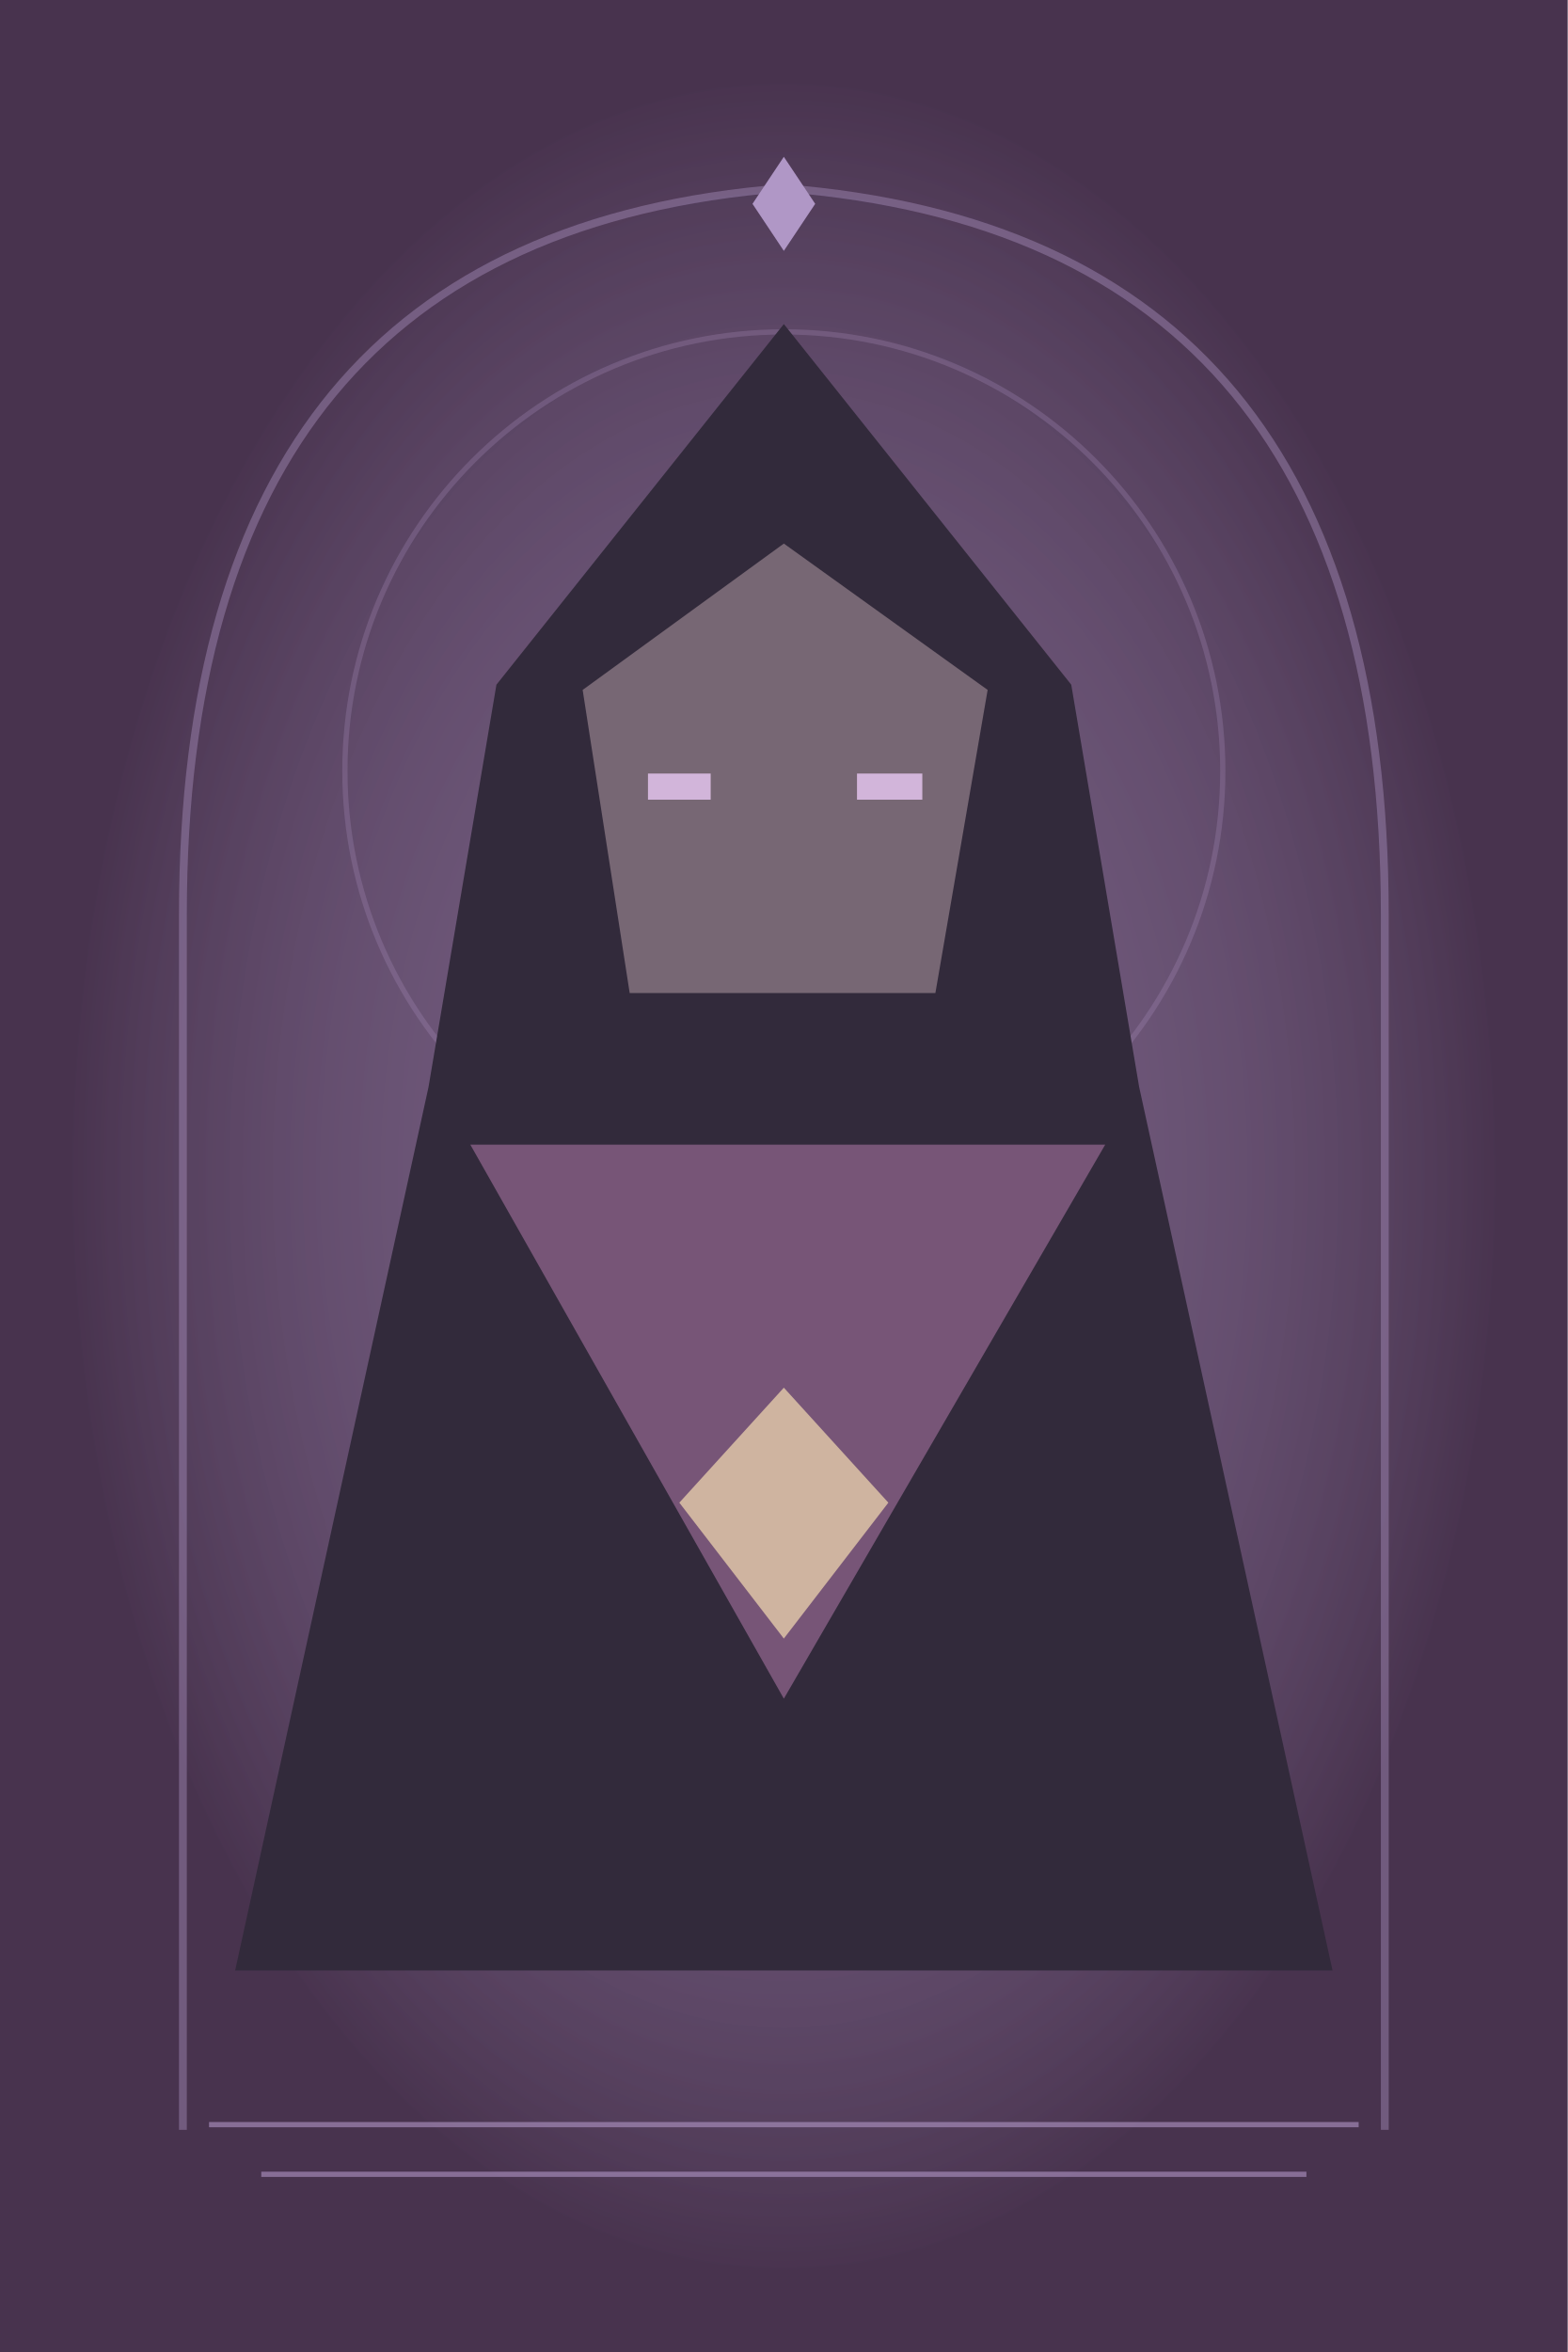
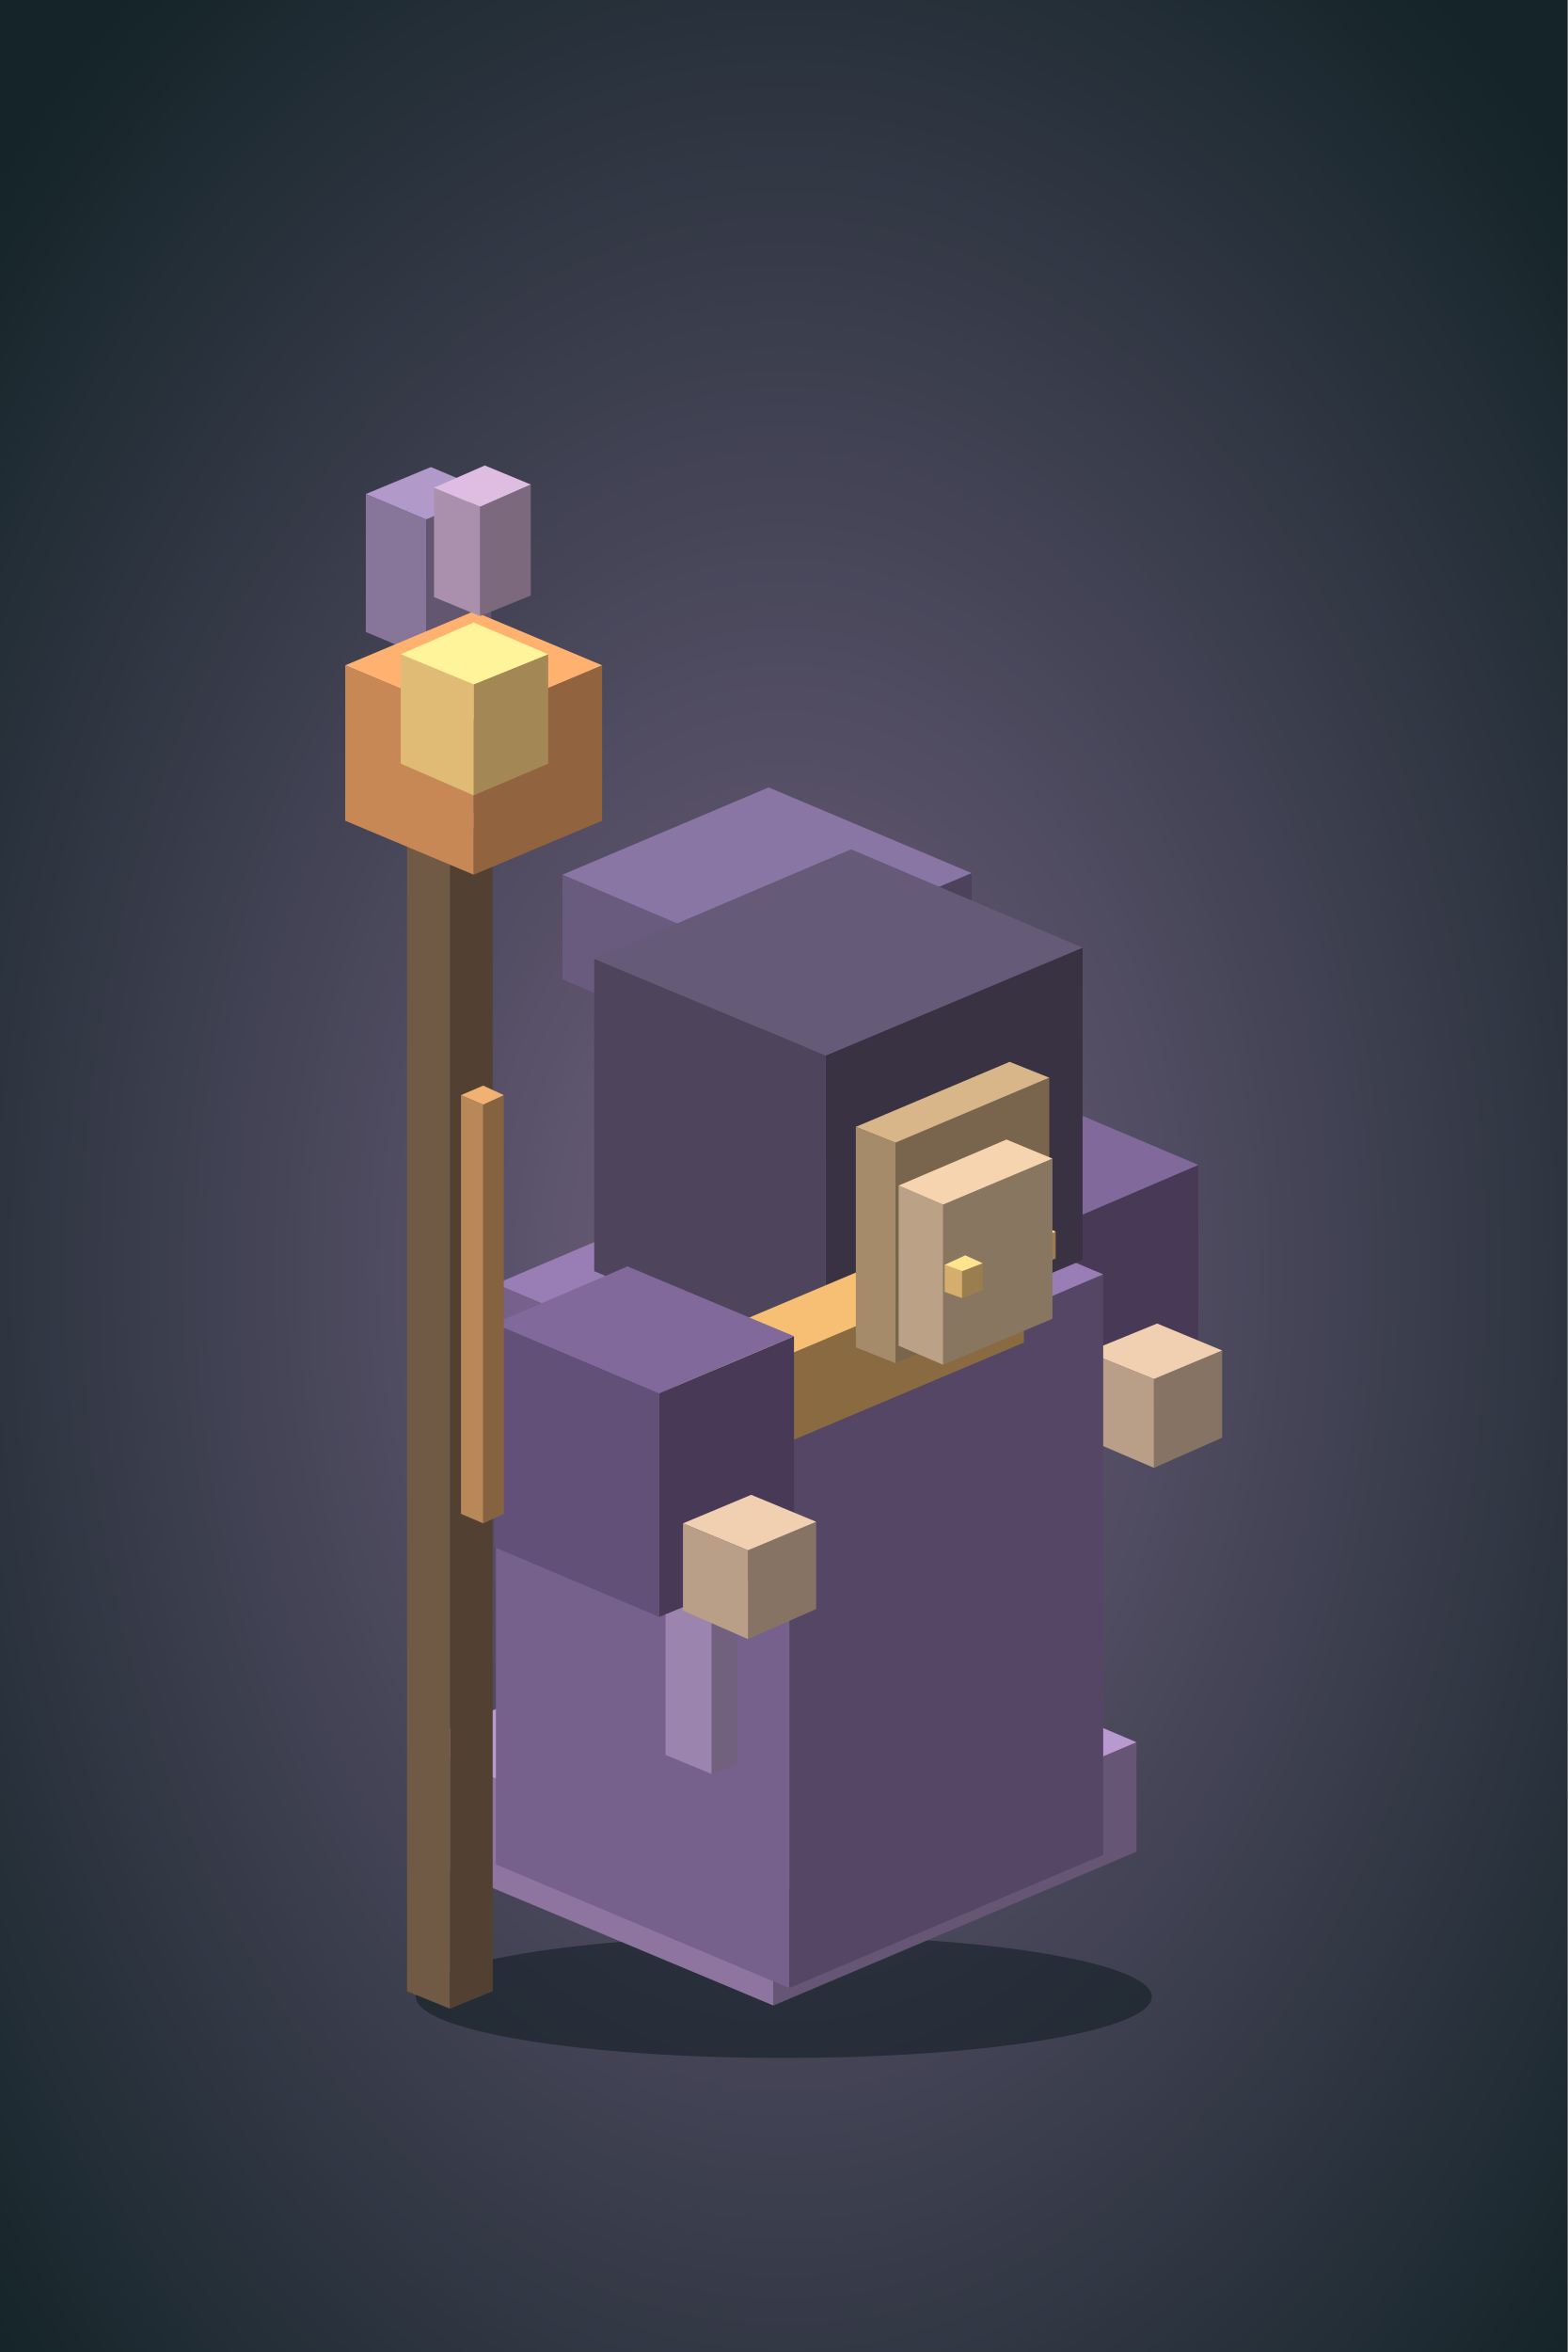
- <svg xmlns="http://www.w3.org/2000/svg" width="600" height="900" viewBox="0 0 600 900">
+ <svg xmlns="http://www.w3.org/2000/svg" width="600" height="900" viewBox="0 0 256 384" data-art-style="isometric-voxel-v3">
  <defs>
-     <radialGradient id="g">
-       <stop stop-color="#b097c6" stop-opacity=".35" />
-       <stop offset="1" stop-color="#48334e" />
+     <radialGradient id="chamber" cx="50%" cy="54%" r="68%">
+       <stop stop-color="#726281" />
+       <stop offset="1" stop-color="#142428" />
    </radialGradient>
  </defs>
-   <rect width="600" height="900" fill="#48334e" />
-   <rect x="24" y="24" width="552" height="852" fill="url(#g)" />
-   <path d="M70 815V350Q70 90 300 72Q530 90 530 350V815" fill="none" stroke="#b097c6" stroke-opacity=".4" stroke-width="3" />
-   <circle cx="300" cy="295" r="168" fill="none" stroke="#b097c6" stroke-opacity=".25" stroke-width="2" />
-   <path d="M90 754L164 416 190 262 300 124 410 262 436 416 510 754" fill="#322a3b" />
-   <path d="M223 264L300 208 378 264 358 380 241 380Z" fill="#776774" />
-   <path d="M248 301H272M328 301H353" stroke="#d2b5da" stroke-width="10" />
-   <path d="M180 438L300 650 423 438" fill="#775577" />
-   <path d="M260 575L300 531 340 575 300 627Z" fill="#cfb4a0" />
-   <path d="M80 813H520M100 832H500" stroke="#b097c6" stroke-opacity=".6" stroke-width="2" />
-   <path d="M300 60L312 78 300 96 288 78Z" fill="#b097c6" />
+   <path fill="url(#chamber)" d="M0 0h256v384H0z" />
+   <ellipse cx="128" cy="326.0" rx="60.1" ry="10" fill="#09171b" opacity=".5" />
+   <g data-enemy-model="hexer" transform="translate(-197.390 -411.857) scale(2.58945)">
+     <polygon points="151.8,246.7 143.4,250.2 143.4,236.1 151.8,232.5" fill="#483a57" />
+     <polygon points="143.4,250.2 132.9,245.8 132.9,231.7 143.4,236.1" fill="#635078" />
+     <polygon points="141.4,228.1 151.8,232.5 143.4,236.1 132.9,231.7" fill="#81699c" />
+     <polygon points="139.3,263.3 137.6,264.0 137.6,243.6 139.3,242.9" fill="#71617f" />
+     <polygon points="137.6,264.0 134.8,262.7 134.8,242.3 137.6,243.6" fill="#9b85ae" />
+     <polygon points="136.4,241.7 139.3,242.9 137.6,243.6 134.8,242.3" fill="#caaee4" />
+     <polygon points="153.3,249.7 149.0,251.6 149.0,246.0 153.3,244.2" fill="#867363" />
+     <polygon points="149.0,251.6 144.8,249.8 144.8,244.3 149.0,246.0" fill="#b99e88" />
+     <polygon points="149.2,242.5 153.3,244.2 149.0,246.0 144.8,244.3" fill="#f1cfb1" />
+     <polygon points="137.5,220.7 124.4,226.2 124.4,219.6 137.5,214.1" fill="#4c425c" />
+     <polygon points="124.4,226.2 111.7,220.8 111.7,214.2 124.4,219.6" fill="#695b7e" />
+     <polygon points="124.7,208.7 137.5,214.1 124.4,219.6 111.7,214.2" fill="#8976a4" />
+     <polygon points="147.9,275.8 125.0,285.5 125.0,278.6 147.9,268.9" fill="#665574" />
+     <polygon points="125.0,285.5 102.3,276.0 102.3,269.0 125.0,278.6" fill="#8d759f" />
+     <polygon points="125.3,259.3 147.9,268.9 125.0,278.6 102.3,269.0" fill="#b899d0" />
+     <polygon points="145.8,276.0 126.0,284.4 126.0,247.8 145.8,239.4" fill="#554665" />
+     <polygon points="126.0,284.4 107.5,276.6 107.5,240.0 126.0,247.8" fill="#75618b" />
+     <polygon points="127.3,231.6 145.8,239.4 126.0,247.8 107.5,240.0" fill="#997eb6" />
+     <polygon points="144.5,238.5 128.3,245.3 128.3,225.6 144.5,218.8" fill="#393243" />
+     <polygon points="128.3,245.3 113.7,239.2 113.7,219.5 128.3,225.6" fill="#4e455c" />
+     <polygon points="129.9,212.6 144.5,218.8 128.3,225.6 113.7,219.5" fill="#665a79" />
+     <polygon points="140.8,243.7 122.8,251.3 122.8,245.8 140.8,238.2" fill="#896a41" />
+     <polygon points="122.8,251.3 118.8,249.6 118.8,244.1 122.8,245.8" fill="#bc9259" />
+     <polygon points="136.8,236.5 140.8,238.2 122.8,245.8 118.8,244.1" fill="#f6bf74" />
+     <polygon points="142.4,240.9 132.7,245.0 132.7,231.1 142.4,227.0" fill="#79654d" />
+     <polygon points="132.7,245.0 130.2,244.0 130.2,230.1 132.7,231.1" fill="#a68b6a" />
+     <polygon points="139.9,226.0 142.4,227.0 132.7,231.1 130.2,230.1" fill="#d9b68a" />
+     <polygon points="122.7,270.3 121.1,270.9 121.1,250.6 122.7,249.9" fill="#71617f" />
+     <polygon points="121.1,270.9 118.2,269.7 118.2,249.3 121.1,250.6" fill="#9b85ae" />
+     <polygon points="119.8,248.7 122.7,249.9 121.1,250.6 118.2,249.3" fill="#caaee4" />
+     <polygon points="142.8,238.4 141.6,238.9 141.6,237.3 142.8,236.7" fill="#9b7e4f" />
+     <polygon points="141.6,238.9 140.5,238.5 140.5,236.8 141.6,237.3" fill="#d5ad6d" />
+     <polygon points="141.8,236.3 142.8,236.7 141.6,237.3 140.5,236.8" fill="#ffe38f" />
+     <polygon points="142.6,242.2 135.7,245.1 135.7,235.0 142.6,232.1" fill="#887661" />
+     <polygon points="135.7,245.1 132.9,243.9 132.9,233.8 135.7,235.0" fill="#bba286" />
+     <polygon points="139.7,230.9 142.6,232.1 135.7,235.0 132.9,233.8" fill="#f5d4af" />
+     <polygon points="138.2,240.4 136.9,240.9 136.9,239.2 138.2,238.7" fill="#9b7e4f" />
+     <polygon points="136.9,240.9 135.8,240.5 135.8,238.8 136.9,239.2" fill="#d5ad6d" />
+     <polygon points="137.1,238.2 138.2,238.7 136.9,239.2 135.8,238.8" fill="#ffe38f" />
+     <polygon points="126.3,257.5 117.8,261.0 117.8,246.9 126.3,243.3" fill="#483a57" />
+     <polygon points="117.8,261.0 107.4,256.6 107.4,242.5 117.8,246.9" fill="#635078" />
+     <polygon points="115.8,238.9 126.3,243.3 117.8,246.9 107.4,242.5" fill="#81699c" />
+     <polygon points="107.2,198.7 103.1,200.5 103.1,191.8 107.2,190.1" fill="#635670" />
+     <polygon points="103.1,200.5 99.3,198.9 99.3,190.2 103.1,191.8" fill="#88769a" />
+     <polygon points="103.4,188.5 107.2,190.1 103.1,191.8 99.3,190.2" fill="#b19ac9" />
+     <polygon points="107.3,284.6 104.6,285.7 104.6,211.9 107.3,210.8" fill="#524132" />
+     <polygon points="104.6,285.7 101.9,284.6 101.9,210.8 104.6,211.9" fill="#715a45" />
+     <polygon points="104.6,209.6 107.3,210.8 104.6,211.9 101.9,210.8" fill="#93755a" />
+     <polygon points="114.2,210.8 106.1,214.2 106.1,204.4 114.2,201.0" fill="#91633e" />
+     <polygon points="106.1,214.2 98.0,210.8 98.0,201.0 106.1,204.4" fill="#c78855" />
+     <polygon points="106.1,197.6 114.2,201.0 106.1,204.4 98.0,201.0" fill="#ffb170" />
+     <polygon points="110.8,207.2 106.1,209.2 106.1,202.2 110.8,200.3" fill="#a38856" />
+     <polygon points="106.1,209.2 101.5,207.2 101.5,200.3 106.1,202.2" fill="#e0bb76" />
+     <polygon points="106.1,198.3 110.8,200.3 106.1,202.2 101.5,200.3" fill="#fff49a" />
+     <polygon points="108.0,254.5 106.7,255.1 106.7,228.7 108.0,228.1" fill="#866340" />
+     <polygon points="106.7,255.1 105.3,254.5 105.3,228.1 106.7,228.7" fill="#b88858" />
+     <polygon points="106.7,227.5 108.0,228.1 106.7,228.7 105.3,228.1" fill="#f0b173" />
+     <polygon points="109.7,196.6 106.5,197.9 106.5,191.0 109.7,189.6" fill="#7c697e" />
+     <polygon points="106.5,197.9 103.6,196.7 103.6,189.8 106.5,191.0" fill="#ab90ad" />
+     <polygon points="106.8,188.4 109.7,189.6 106.5,191.0 103.6,189.8" fill="#dfbde3" />
+     <polygon points="127.7,260.5 123.4,262.4 123.4,256.8 127.7,255.0" fill="#867363" />
+     <polygon points="123.4,262.4 119.3,260.6 119.3,255.1 123.4,256.8" fill="#b99e88" />
+     <polygon points="123.6,253.3 127.7,255.0 123.4,256.8 119.3,255.1" fill="#f1cfb1" />
+   </g>
</svg>
